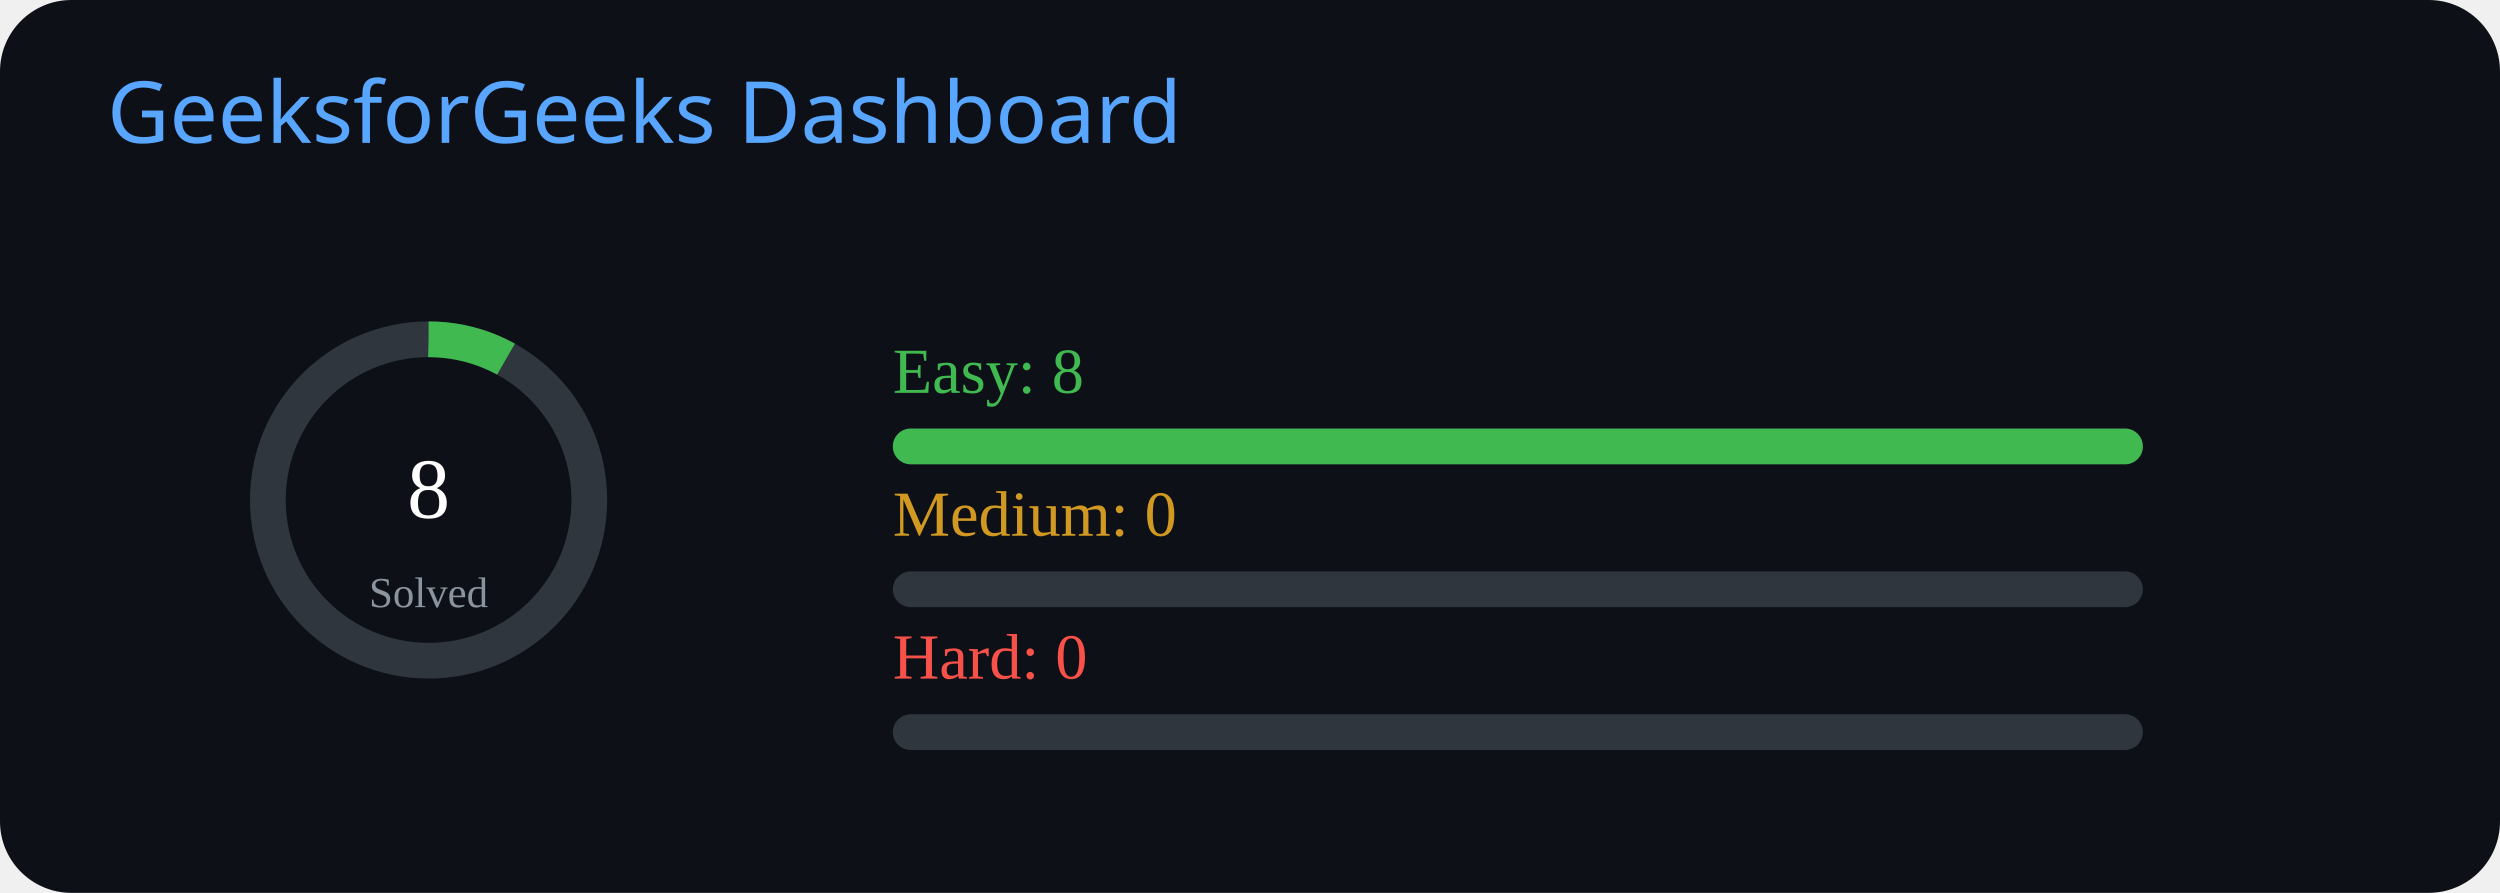
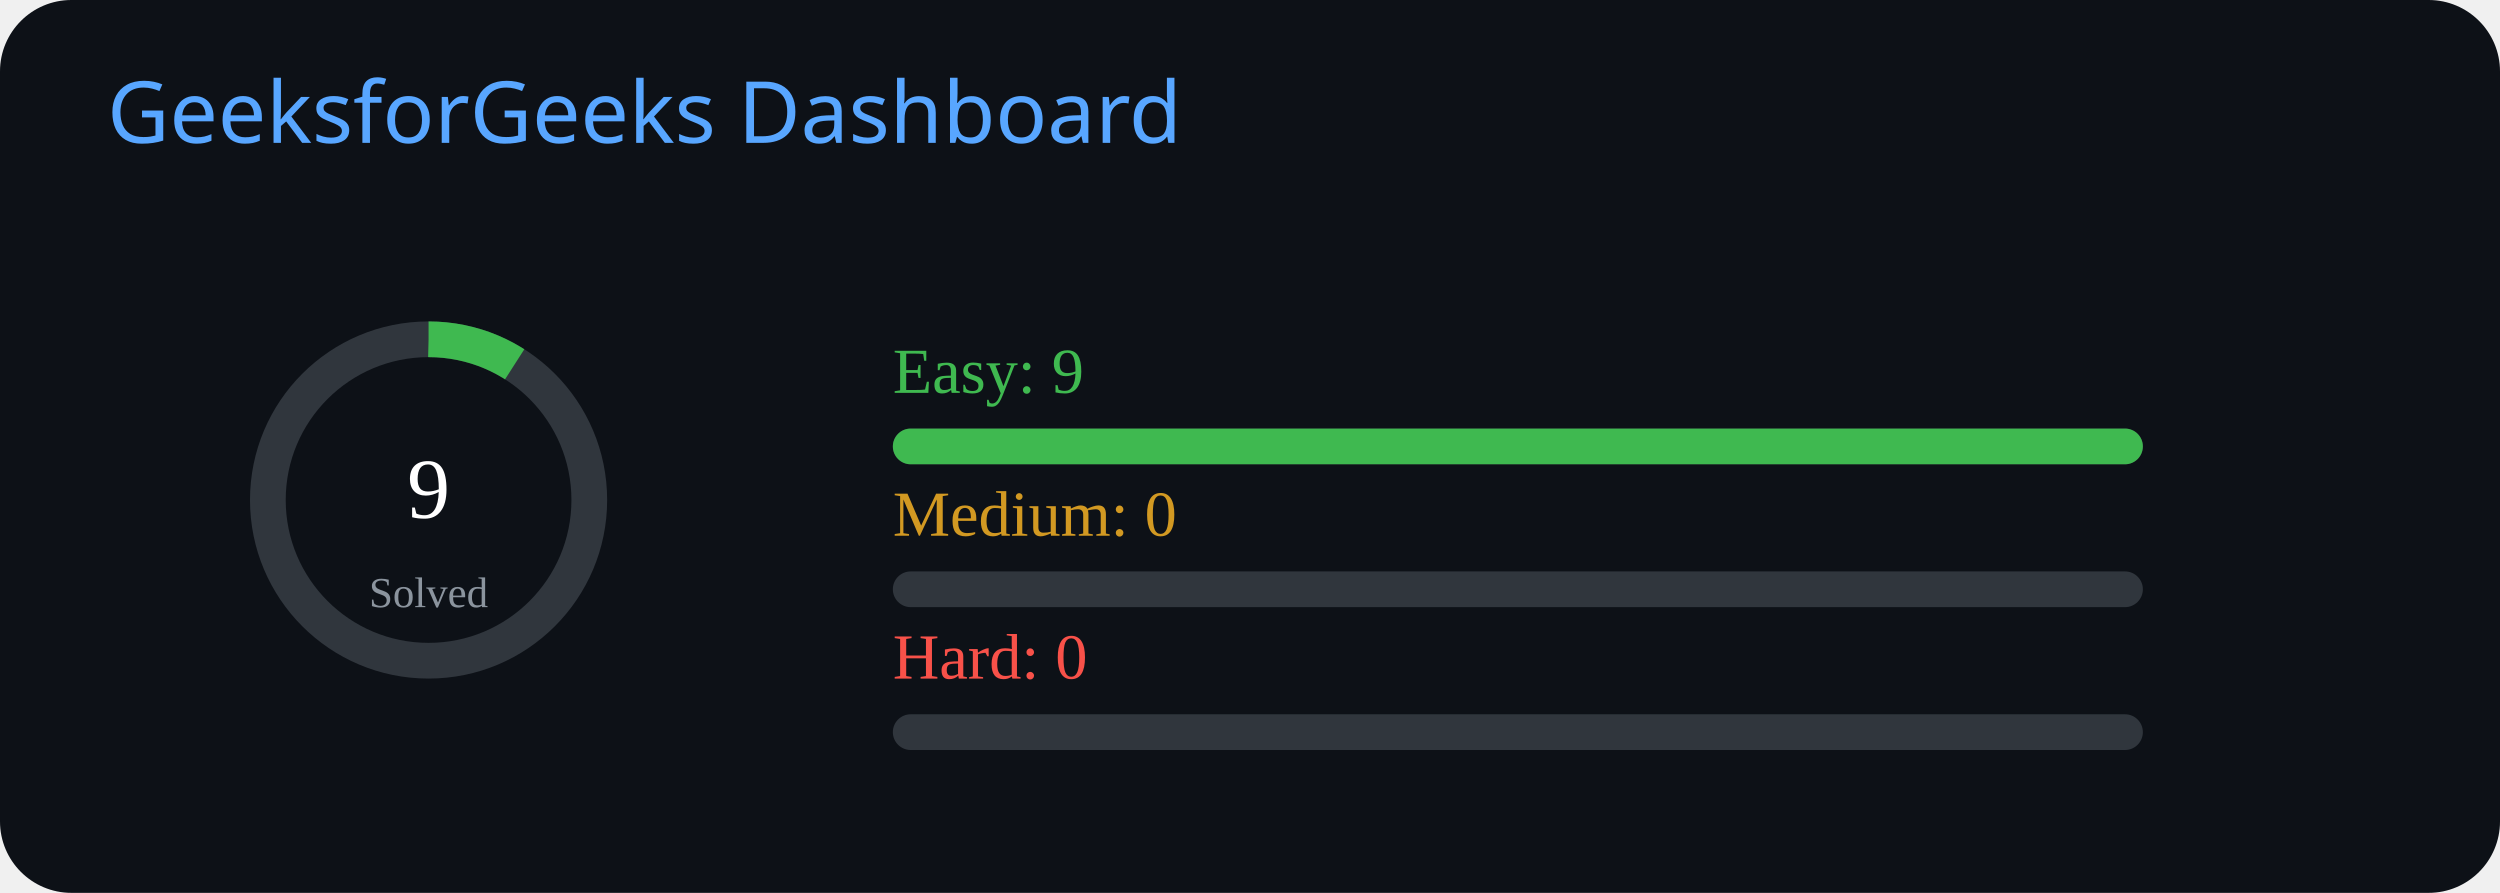
<svg xmlns="http://www.w3.org/2000/svg" width="700" height="250">
  <rect width="100%" height="100%" fill="#0d1117" rx="20" />
  <text x="30" y="40" fill="#58a6ff" font-size="24" font-family="Segoe UI">
    GeeksforGeeks Dashboard
  </text>
  <circle cx="120" cy="140" r="45" stroke="#30363d" stroke-width="10" fill="none" />
-   <circle cx="120" cy="140" r="45" stroke="#3fb950" stroke-width="10" fill="none" stroke-dasharray="282.743" stroke-dashoffset="260.124" transform="rotate(-90 120 140)" />
+   <circle cx="120" cy="140" r="45" stroke="#3fb950" stroke-width="10" fill="none" stroke-dasharray="282.743" stroke-dashoffset="257.296" transform="rotate(-90 120 140)" />
  <text x="120" y="145" fill="#ffffff" font-size="24" text-anchor="middle">
-     8
+     9
  </text>
  <text x="120" y="170" fill="#8b949e" font-size="12" text-anchor="middle">
    Solved
  </text>
-   <text x="250" y="110" fill="#3fb950" font-size="18">Easy: 8</text>
+   <text x="250" y="110" fill="#3fb950" font-size="18">Easy: 9</text>
  <rect x="250" y="120" width="350" height="10" fill="#30363d" rx="5" />
  <rect x="250" y="120" width="350.0" height="10" fill="#3fb950" rx="5" />
  <text x="250" y="150" fill="#d29922" font-size="18">Medium: 0</text>
  <rect x="250" y="160" width="350" height="10" fill="#30363d" rx="5" />
  <rect x="250" y="160" width="0.0" height="10" fill="#d29922" rx="5" />
  <text x="250" y="190" fill="#f85149" font-size="18">Hard: 0</text>
  <rect x="250" y="200" width="350" height="10" fill="#30363d" rx="5" />
  <rect x="250" y="200" width="0.0" height="10" fill="#f85149" rx="5" />
</svg>
